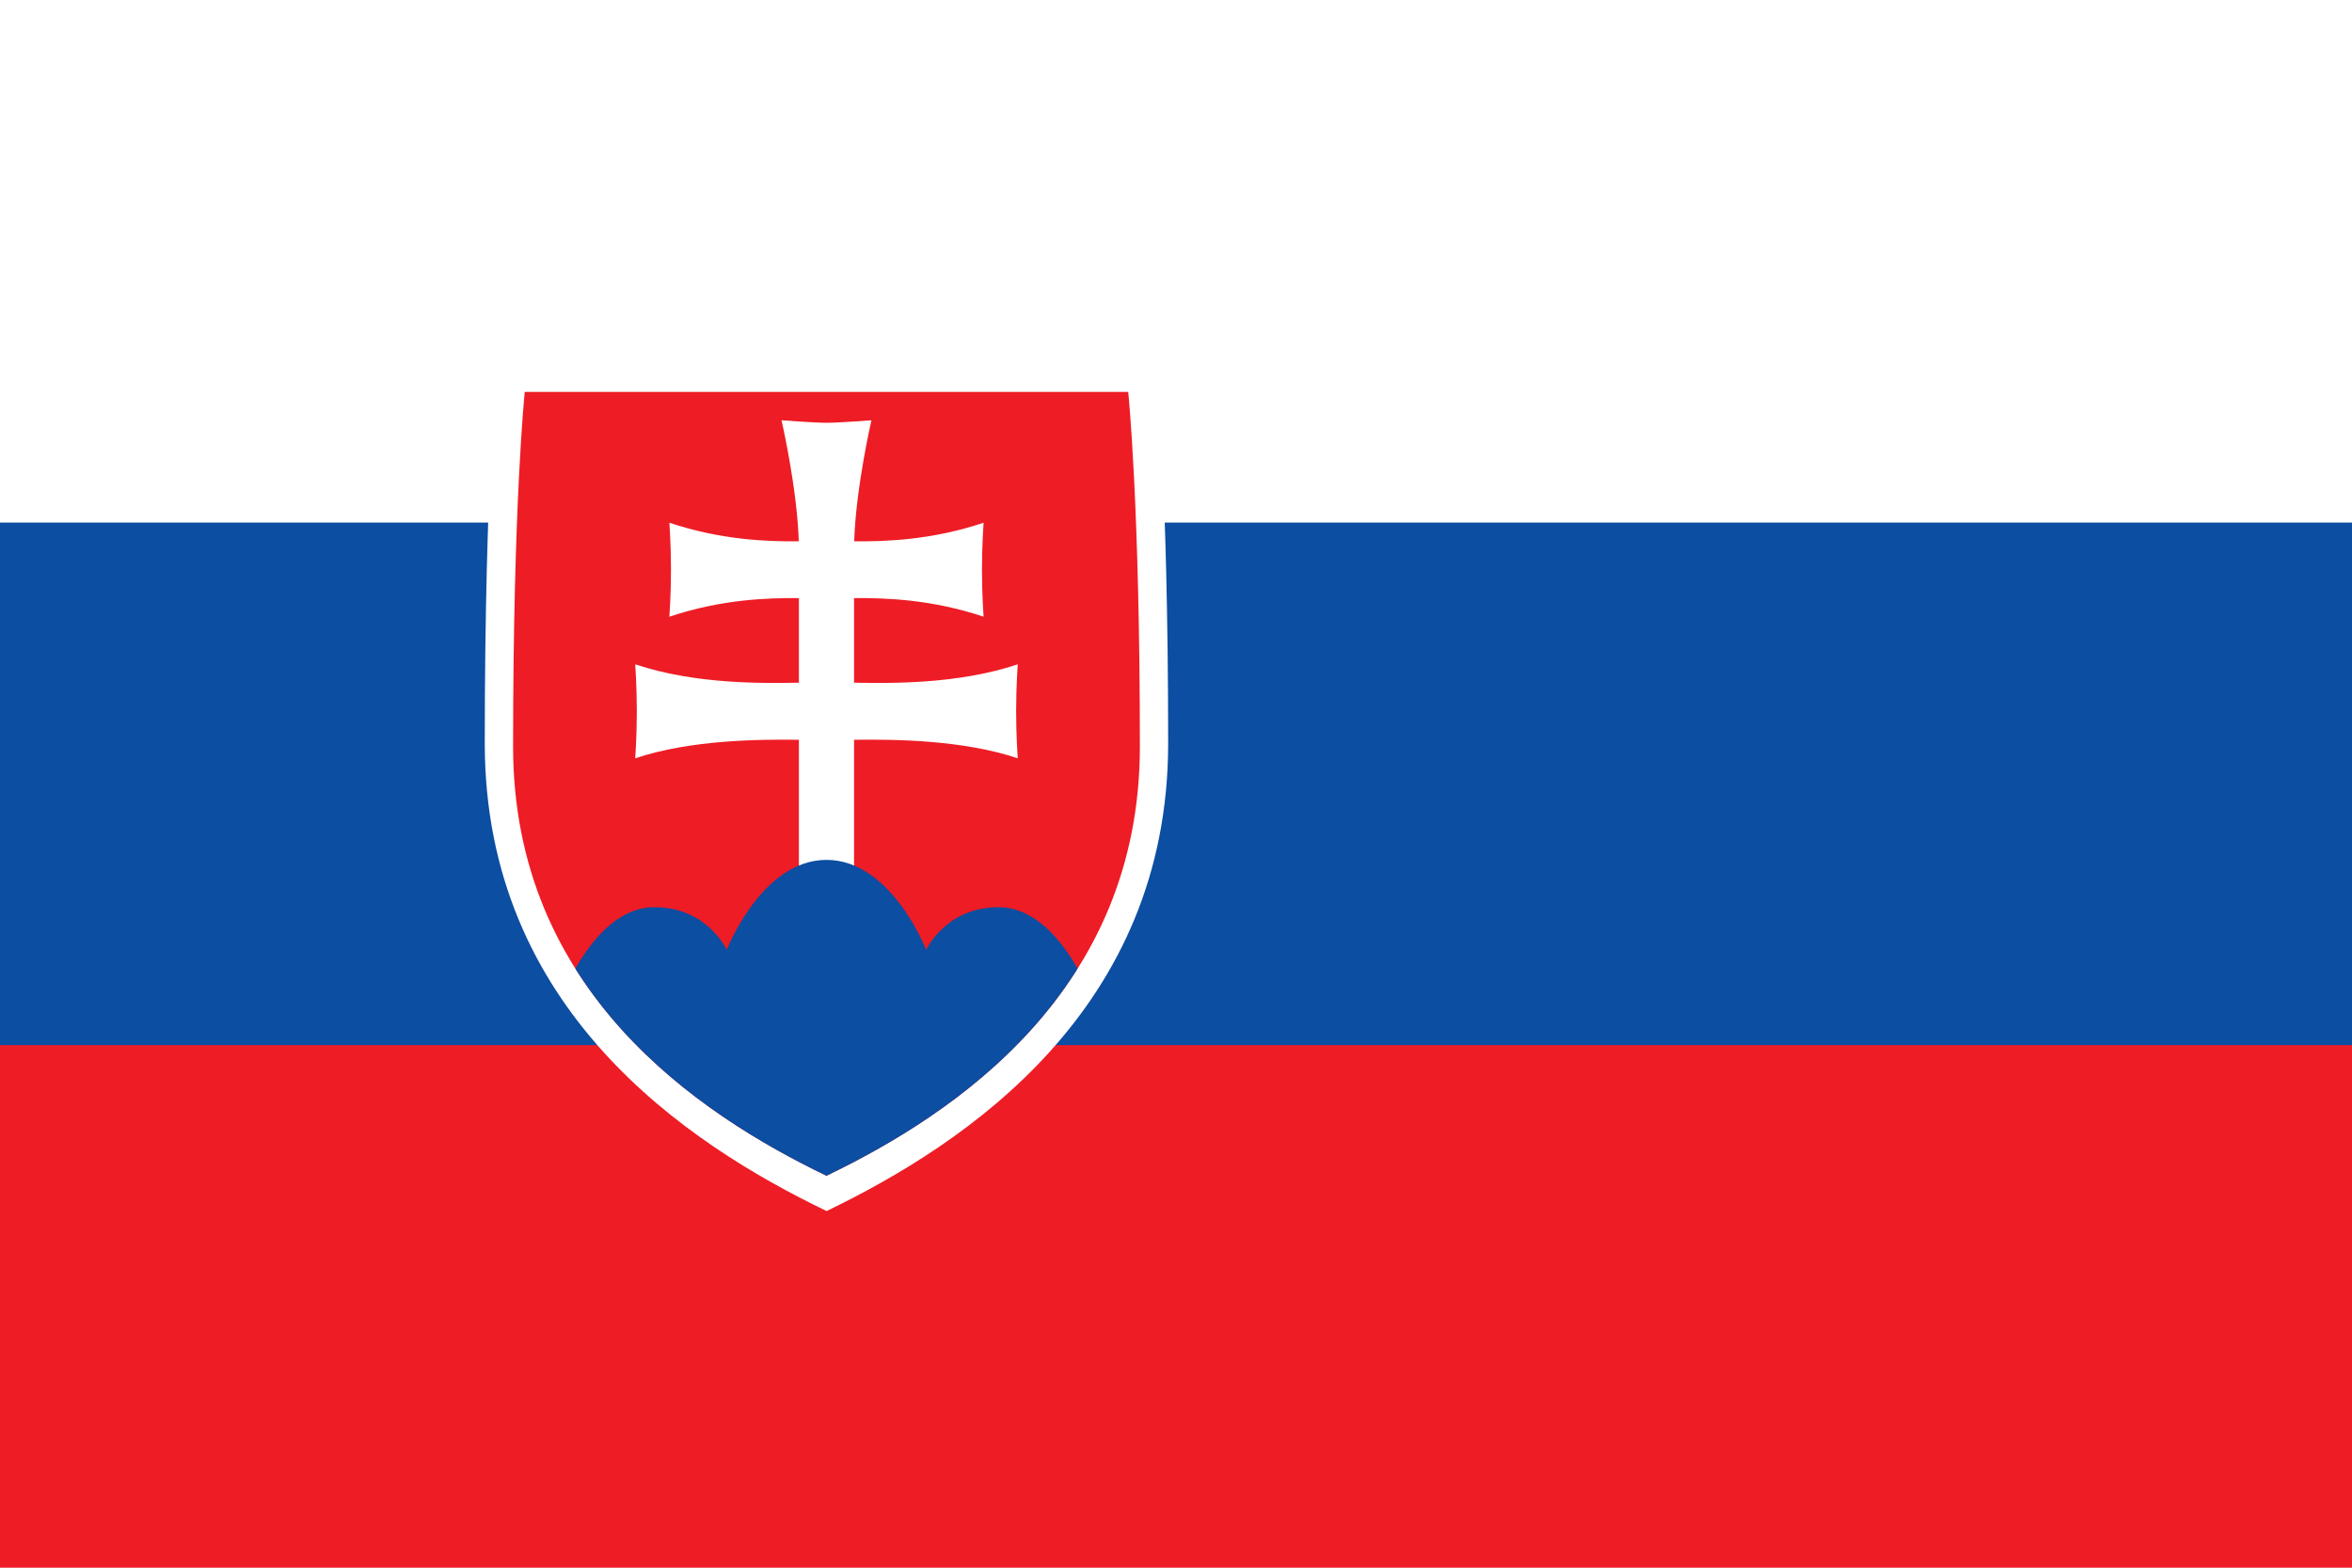
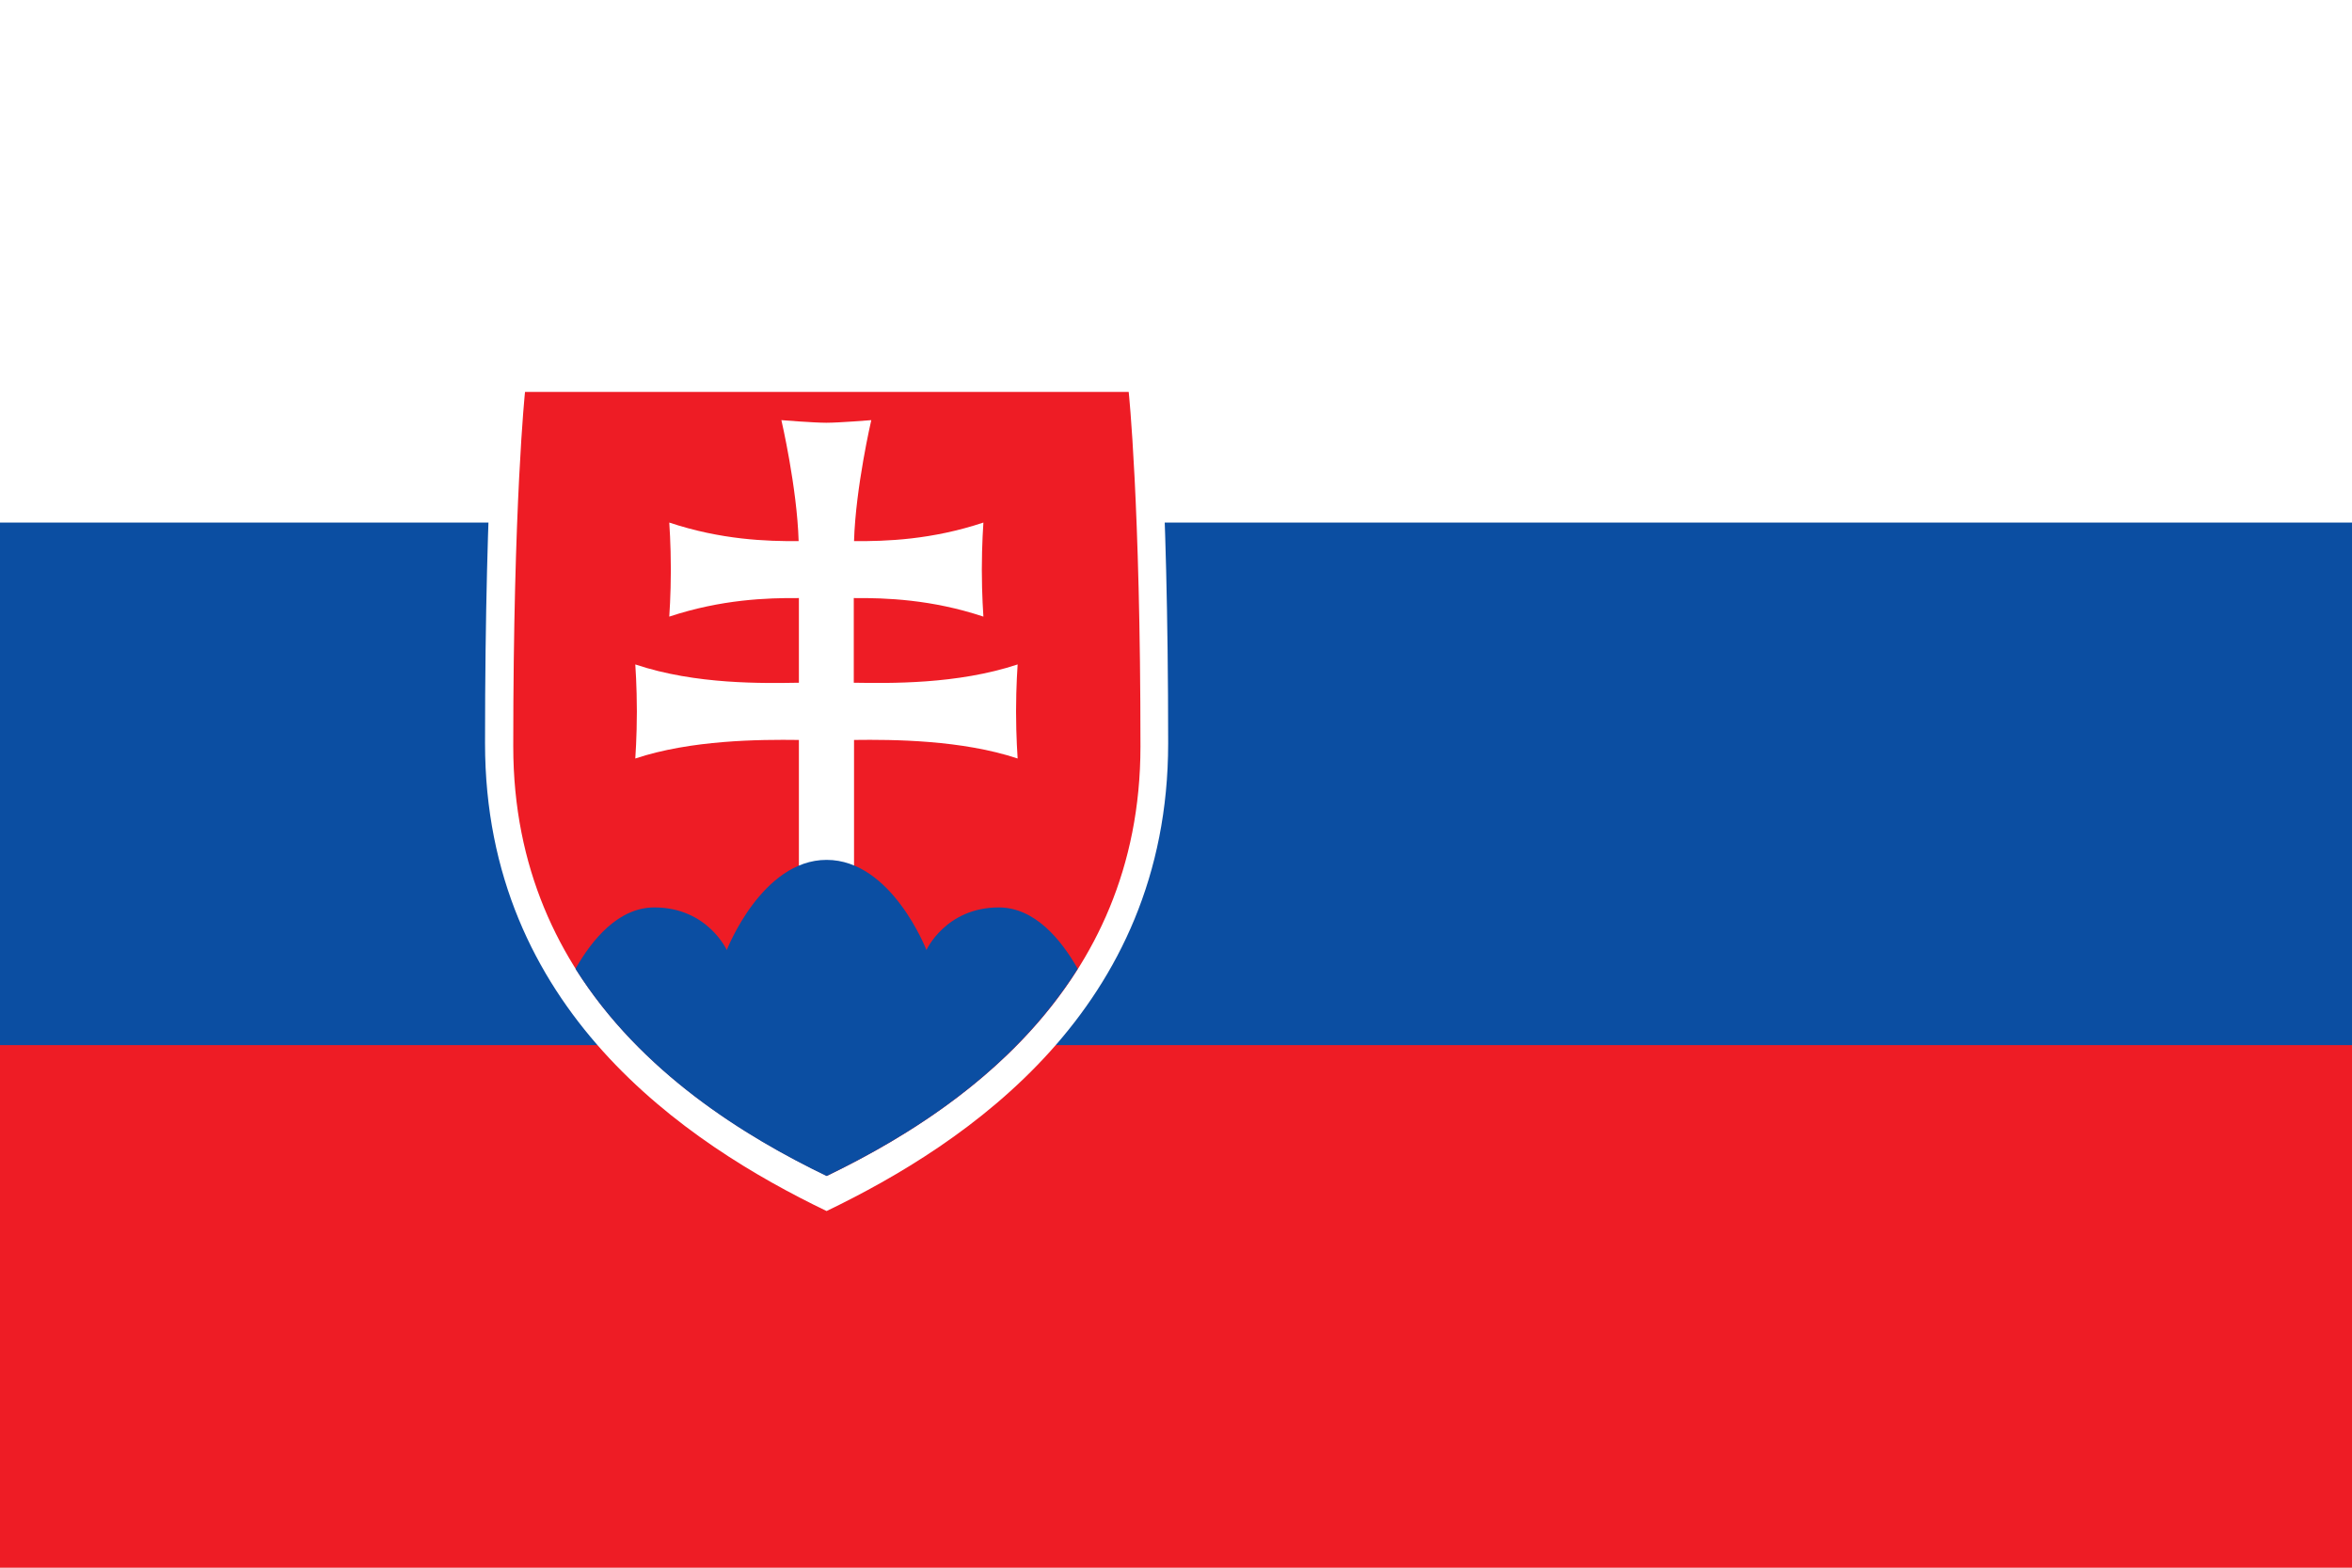
- <svg xmlns="http://www.w3.org/2000/svg" version="1.1" width="900" height="600" viewBox="0 0 9 6" id="svg2">
-   <defs id="defs31">
-     <clipPath id="clipPath2834">
-       <path d="M 294.901,263.249 C 210.423,303.94 89.585,384.705 89.585,544.47 C 89.585,704.234 97.224,776.892 97.224,776.892 L 294.901,776.892 L 492.583,776.892 C 492.583,776.892 500.224,704.234 500.224,544.47 C 500.224,384.705 379.385,303.94 294.901,263.249 z" id="path2836" />
-     </clipPath>
-     <clipPath id="clip">
-       <path d="M 0,1.5 C -0.493,1.262 -1.199,0.791 -1.199,-0.143 C -1.199,-1.076 -1.155,-1.5 -1.155,-1.5 L 0,-1.5 L 1.155,-1.5 C 1.155,-1.5 1.199,-1.076 1.199,-0.143 C 1.199,0.791 0.493,1.262 0,1.5 z" id="coa" />
-     </clipPath>
-   </defs>
-   <rect width="9" height="6" x="0" y="0" id="rect8" style="fill:#ee1c25;stroke:none" />
-   <rect width="9" height="4" x="0" y="0" id="rect10" style="fill:#0b4ea2;stroke:none" />
-   <rect width="9" height="2" x="0" y="0" id="rect12" style="fill:#ffffff;stroke:none" />
-   <path d="M 3.163,4.635 C 2.625,4.376 1.855,3.862 1.855,2.845 C 1.855,1.828 1.904,1.365 1.904,1.365 L 3.163,1.365 L 4.421,1.365 C 4.421,1.365 4.47,1.828 4.47,2.845 C 4.47,3.862 3.7,4.376 3.163,4.635 z" id="path3055" style="fill:#ffffff;fill-opacity:1;fill-rule:nonzero;stroke:none" />
-   <g transform="matrix(0.00625,0,0,-0.00625,1.959445,4.503125)" id="g2826">
-     <g transform="matrix(0.934502,0,0,0.934502,-83.08887,-245.5067)" id="g3759">
-       <path d="M 294.901,263.249 C 210.423,303.94 89.585,384.705 89.585,544.47 C 89.585,704.234 97.224,776.892 97.224,776.892 L 294.901,776.892 L 492.583,776.892 C 492.583,776.892 500.224,704.234 500.224,544.47 C 500.224,384.705 379.385,303.94 294.901,263.249 z" id="path2828" style="fill:#ee1c25;fill-opacity:1;fill-rule:nonzero;stroke:none" />
-       <g id="g2830">
-         <g clip-path="url(#clipPath2834)" id="g2832">
-           <path d="M 312.969,586.358 C 335.843,585.988 380.471,585.092 420.209,598.39 C 420.209,598.39 419.16,584.169 419.16,567.604 C 419.16,551.036 420.209,536.816 420.209,536.816 C 383.759,549.014 338.746,549.268 312.969,548.941 L 312.969,460.699 L 276.837,460.699 L 276.837,548.941 C 251.062,549.268 206.048,549.014 169.597,536.816 C 169.597,536.816 170.646,551.036 170.646,567.604 C 170.646,584.169 169.597,598.39 169.597,598.39 C 209.335,585.092 253.963,585.988 276.837,586.358 L 276.837,641.776 C 255.989,641.961 225.946,640.965 191.978,629.598 C 191.978,629.598 193.028,643.818 193.028,660.386 C 193.028,676.952 191.978,691.172 191.978,691.172 C 225.896,679.824 255.902,678.812 276.744,678.993 C 275.673,714.084 265.45,758.316 265.45,758.316 C 265.45,758.316 286.49,756.674 294.901,756.674 C 303.321,756.674 324.355,758.316 324.355,758.316 C 324.355,758.316 314.135,714.084 313.062,678.993 C 333.905,678.812 363.91,679.824 397.827,691.172 C 397.827,691.172 396.778,676.952 396.778,660.386 C 396.778,643.818 397.827,629.598 397.827,629.598 C 363.86,640.965 333.816,641.961 312.969,641.776 L 312.969,586.358 z" id="path2838" style="fill:#ffffff;fill-opacity:1;fill-rule:nonzero;stroke:none" />
-           <path d="M 291.18,210.836 L 116.138,366.863 C 116.138,366.863 138.516,439.237 182.194,439.237 C 216.904,439.237 229.572,411.25 229.572,411.25 C 229.572,411.25 252.36,470.245 294.901,470.245 C 337.446,470.245 360.235,411.25 360.235,411.25 C 360.235,411.25 372.9,439.237 407.611,439.237 C 451.29,439.237 473.667,366.863 473.667,366.863 L 291.18,210.836 z" id="path2840" style="fill:#0b4ea2;fill-opacity:1;fill-rule:evenodd;stroke:none" />
-         </g>
-       </g>
-     </g>
+ <svg xmlns="http://www.w3.org/2000/svg" width="900" height="600" viewBox="0 0 9 6">
+   <rect width="9" height="6" fill="#ee1c25" />
+   <rect width="9" height="4" fill="#0b4ea2" />
+   <rect width="9" height="2" fill="#fff" />
+   <g>
+     <path fill="#fff" d="M3.163,4.635c-0.538-0.259-1.307-0.773-1.307-1.79,0-1.017,0.049-1.48,0.049-1.48h1.258,1.258s0.049,0.463,0.049,1.48c0,1.017-0.769,1.531-1.307,1.79z" />
+     <path fill="#ee1c25" d="M3.163,4.5c-0.493-0.238-1.199-0.709-1.199-1.643,0-0.933,0.045-1.357,0.045-1.357h1.155,1.155s0.045,0.424,0.045,1.357c0,0.933-0.706,1.405-1.199,1.643z" />
+     <path fill="#fff" d="m3.268,2.613c0.134,0.002,0.394,0.007,0.626-0.07,0,0-0.006,0.083-0.006,0.18,0,0.097,0.006,0.18,0.006,0.18-0.213-0.071-0.476-0.073-0.626-0.071v0.515h-0.211v-0.515c-0.151-0.002-0.413-0-0.626,0.071,0,0,0.006-0.083,0.006-0.18,0-0.097-0.006-0.18-0.006-0.18,0.232,0.078,0.493,0.072,0.626,0.07v-0.324c-0.122-0.001-0.297,0.005-0.496,0.071,0,0,0.006-0.083,0.006-0.18,0-0.097-0.006-0.18-0.006-0.18,0.198,0.066,0.373,0.072,0.495,0.071-0.006-0.205-0.066-0.463-0.066-0.463s0.123,0.01,0.172,0.01c0.049,0,0.172-0.01,0.172-0.01s-0.06,0.258-0.066,0.463c0.122,0.001,0.297-0.005,0.495-0.071,0,0-0.006,0.083-0.006,0.18,0,0.097,0.006,0.18,0.006,0.18-0.198-0.066-0.374-0.072-0.496-0.071v0.324z" />
+     <path fill="#0b4ea2" d="m3.163,3.291c-0.248,0-0.382,0.345-0.382,0.345s-0.074-0.163-0.277-0.163c-0.137,0-0.238,0.122-0.302,0.235,0.25,0.397,0.648,0.642,0.961,0.793,0.313-0.151,0.711-0.396,0.961-0.793-0.064-0.113-0.165-0.235-0.302-0.235-0.203,0-0.277,0.163-0.277,0.163s-0.133-0.345-0.382-0.345z" />
  </g>
</svg>
